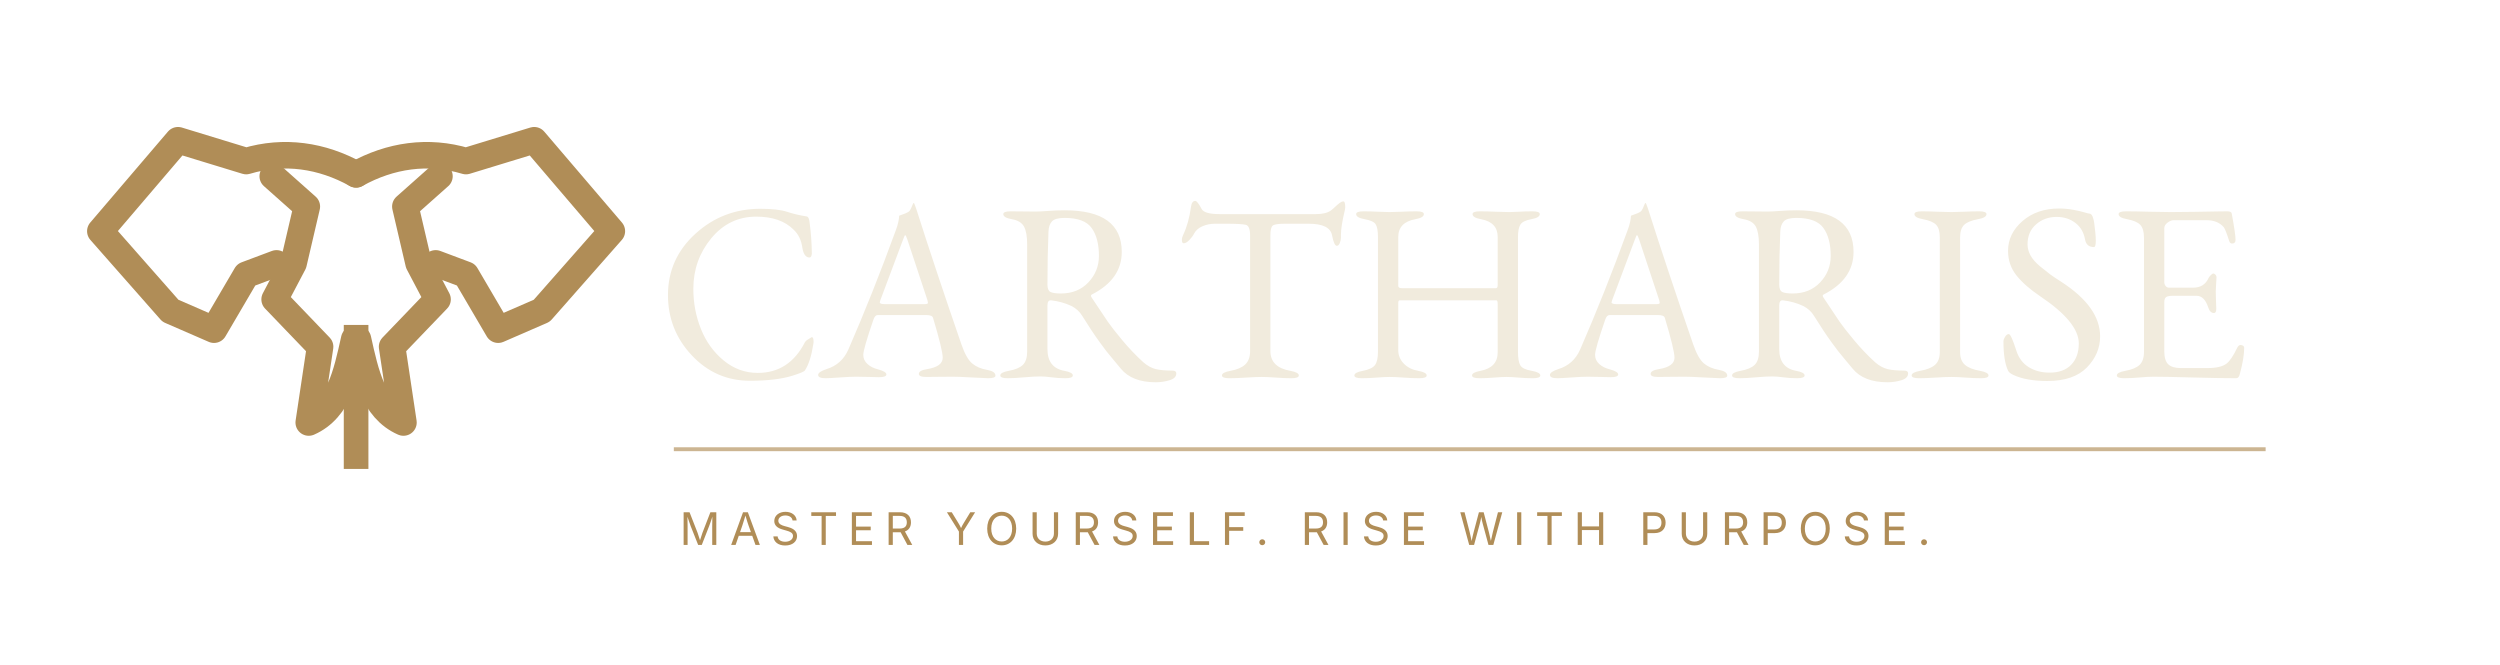
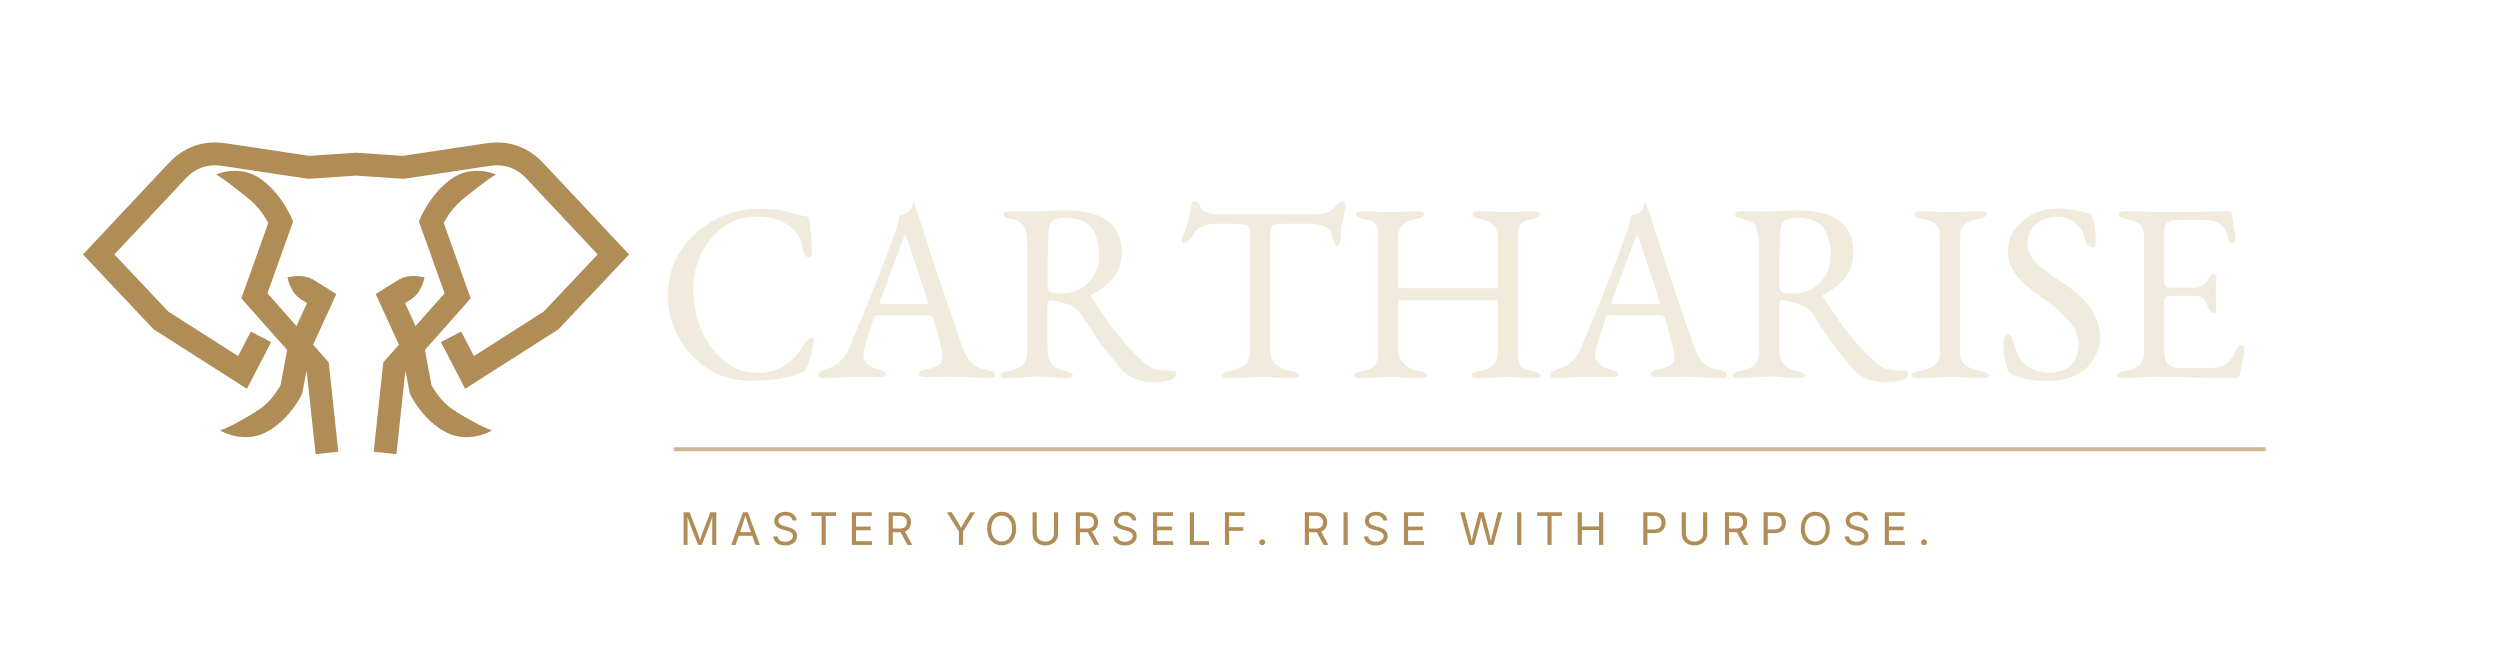
<svg xmlns="http://www.w3.org/2000/svg" width="1280" height="340" viewBox="0 0 1280 340">
-   <g transform="translate(-66 -64) scale(.97)">
-     <g fill="none" stroke="#B08D57" stroke-width="14" stroke-linejoin="round" stroke-linecap="round">
-       <path d="M256 158 C238 148 218 145 198 151 L162 140 L121 188 L158 230 L181 240 L198 211 L214 205" />
-       <path d="M256 158 C274 148 294 145 314 151 L350 140 L391 188 L354 230 L331 240 L314 211 L298 205" />
-       <path d="M212 159 L230 175 L223 205 L213 224 L237 249 L231 289 C247 282 251 263 255 245" />
-       <path d="M300 159 L282 175 L289 205 L299 224 L275 249 L281 289 C265 282 261 263 257 245" />
+   <g transform="translate(-48.377 -77.902) scale(0.901)">
+     <g fill="none" stroke="#B08D57" stroke-width="13" stroke-linejoin="miter" stroke-miterlimit="6" stroke-linecap="butt">
+       <path d="M202 277.85 L191.5 298.1 L145.15 268.55 L109.75 231.05 L154.3 183.61 Q165.25 171.95 181.07 174.33 L229.15 181.55 L256 179.75 L282.85 181.55 L330.93 174.33 Q346.75 171.95 357.7 183.61 L402.25 231.05 L366.85 268.55 L320.5 298.1 L310 277.85" />
+       <path d="M198.06 193.48 Q207.25 200.23 213.25 212.6 L198.25 254.6 L234.25 295.1 L239.5 343.85" />
+       <path d="M313.94 193.48 Q304.75 200.23 298.75 212.6 L313.75 254.6 L277.75 295.1 L272.5 343.85" />
+       <path d="M227.72 250.7 L236.5 256.1 L223.75 283.85 L219.25 307.85 Q212.5 320.23 202.38 326.04" />
+       <path d="M284.27 250.7 L275.5 256.1 L288.25 283.85 L292.75 307.85 Q299.5 320.23 309.62 326.04" />
    </g>
-     <g fill="none" stroke="#B08D57" stroke-width="13" stroke-linejoin="round" stroke-linecap="round">
-       <path d="M256 244 L256 307" stroke-linecap="square" />
+     <g fill="#B08D57">
+       <path d="M176.5 185.6 C182.85 189.42 188.33 194.26 194.21 198.71 C200.04 202.98 204.3 209.03 207.42 215.47 L219.08 209.73 C215.06 201.4 209.42 193.73 201.91 188.24 C194.71 182.86 184.68 182.27 176.5 185.6 Z" />
+       <path d="M335.5 185.6 C327.32 182.27 317.29 182.86 310.09 188.24 C302.58 193.73 296.94 201.4 292.92 209.73 L304.58 215.47 C307.7 209.03 311.96 202.98 317.79 198.71 C323.67 194.26 329.15 189.42 335.5 185.6 Z" />
+       <path d="M217 244.1 C218.1 248.59 220.23 253.68 224.32 256.24 C227.24 258.04 230.17 259.84 233.09 261.64 L239.91 250.56 C236.98 248.76 234.06 246.96 231.13 245.16 C227.01 242.67 221.51 243.06 217 244.1 Z" />
+       <path d="M295 244.1 C290.49 243.06 284.99 242.67 280.87 245.16 C277.94 246.96 275.02 248.76 272.09 250.56 L278.91 261.64 C281.83 259.84 284.76 258.04 287.68 256.24 C291.77 253.68 293.9 248.59 295 244.1 Z" />
+       <path d="M178.75 331.1 C186.88 335.54 197.4 336.46 205.61 331.67 C213.97 326.91 220.38 319.39 224.93 311 L213.57 304.7 C210.15 311 205.44 316.8 199.14 320.4 C192.5 324.37 186.02 328.35 178.75 331.1 Z" />
+       <path d="M333.25 331.1 C325.98 328.35 319.5 324.37 312.86 320.4 C306.56 316.8 301.85 311 298.43 304.7 L287.07 311 C291.62 319.39 298.03 326.91 306.39 331.67 C314.6 336.46 325.12 335.54 333.25 331.1 Z" />
    </g>
  </g>
  <path d="M58.594,13.703 Q58.906,14.203 59.406,14.547 Q59.906,14.906 60.453,15.203 Q61.000,15.500 61.094,15.594 Q61.203,15.703 61.297,15.703 Q62.000,15.703 62.000,13.797 Q62.000,13.594 61.953,13.344 Q61.906,13.094 61.906,13.000 Q60.797,5.906 58.594,2.594 Q58.203,1.906 53.703,0.500 Q47.297,-1.500 36.906,-1.500 Q23.406,-1.500 14.000,8.500 Q4.594,18.500 4.594,32.297 Q4.594,46.594 15.391,56.438 Q26.203,66.297 41.000,66.297 Q48.000,66.297 51.594,65.094 Q55.203,63.906 59.203,63.297 Q60.297,63.203 60.500,60.297 Q61.203,54.906 61.297,49.406 Q61.406,48.594 61.156,47.797 Q60.906,47.000 60.203,47.094 Q58.203,47.297 57.594,50.797 Q57.000,55.406 54.094,58.094 Q49.000,63.203 39.406,63.203 Q28.703,63.203 21.641,54.641 Q14.594,46.094 14.594,34.703 Q14.594,26.406 17.594,18.906 Q20.594,11.406 26.547,6.500 Q32.500,1.594 40.000,1.594 Q52.406,1.594 58.594,13.703 Z M97.297,54.203 L88.297,30.203 Q88.094,29.594 88.094,29.406 Q88.094,28.703 90.203,28.703 L105.703,28.703 Q107.094,28.703 107.094,29.203 Q107.094,29.406 106.906,30.203 L99.000,54.094 Q98.406,55.906 98.094,55.906 Q97.906,55.906 97.297,54.203 Z M130.797,-0.500 Q129.594,-0.500 124.500,-0.203 Q119.406,0.094 116.906,0.094 Q114.797,0.094 111.094,0.047 Q107.406,0.000 106.406,0.000 Q103.500,0.000 103.500,1.203 Q103.500,2.594 106.797,3.094 Q112.906,4.094 112.906,7.594 Q112.906,10.594 109.094,23.297 Q108.797,24.406 106.406,24.406 L87.297,24.406 Q86.203,24.406 85.594,22.594 Q81.594,11.000 81.594,8.703 Q81.594,6.594 83.250,5.094 Q84.906,3.594 87.406,3.000 Q90.703,2.094 90.703,1.000 Q90.703,-0.094 87.797,-0.094 Q87.094,-0.094 83.937,0.000 Q80.797,0.094 78.703,0.094 Q76.406,0.094 72.297,-0.203 Q68.203,-0.500 66.703,-0.500 Q63.797,-0.500 63.797,0.797 Q63.797,2.000 67.094,3.094 Q73.094,4.906 75.703,10.797 Q85.297,32.797 94.406,57.797 Q95.094,59.594 95.391,61.047 Q95.703,62.500 95.703,63.047 Q95.703,63.594 95.797,63.594 Q98.500,64.500 99.406,65.094 Q100.000,65.500 100.391,66.391 Q100.797,67.297 101.047,67.938 Q101.297,68.594 101.500,68.594 Q101.703,68.594 102.500,66.203 Q109.906,42.906 120.297,12.797 Q122.203,7.297 124.500,5.344 Q126.797,3.406 130.406,2.797 Q133.703,2.203 133.703,0.500 Q133.703,-0.500 130.797,-0.500 Z M171.700,32.500 Q170.997,32.203 171.700,31.203 Q176.200,24.406 177.950,21.844 Q179.700,19.297 183.653,14.547 Q187.606,9.797 191.997,5.797 Q194.403,3.703 196.903,3.094 Q199.403,2.500 203.497,2.500 Q204.997,2.500 204.997,1.406 Q204.997,-0.500 202.341,-1.297 Q199.700,-2.094 196.903,-2.094 Q187.497,-2.094 183.106,3.297 Q182.606,3.906 180.403,6.547 Q178.200,9.203 177.450,10.141 Q176.700,11.094 174.950,13.500 Q173.200,15.906 171.544,18.406 Q169.903,20.906 167.903,24.094 Q166.403,26.594 163.606,28.000 Q159.997,29.703 155.700,30.203 Q154.903,30.297 154.544,29.750 Q154.200,29.203 154.200,28.203 L154.200,11.000 Q154.200,3.594 160.903,2.406 Q164.200,1.797 164.200,0.594 Q164.200,-0.500 161.294,-0.500 Q158.403,-0.500 155.794,-0.141 Q153.200,0.203 151.497,0.203 Q148.997,0.203 145.091,-0.141 Q141.200,-0.500 138.497,-0.500 Q135.606,-0.500 135.606,0.594 Q135.606,1.797 138.903,2.406 Q142.794,3.094 144.497,4.750 Q146.200,6.406 146.200,10.000 L146.200,52.203 Q146.200,57.000 144.950,59.297 Q143.700,61.594 140.106,62.203 Q136.794,62.797 136.794,64.203 Q136.794,65.297 139.700,65.297 Q142.606,65.297 145.106,65.250 Q147.606,65.203 149.497,65.203 Q151.200,65.203 154.497,65.453 Q157.794,65.703 160.997,65.703 Q183.497,65.703 183.497,49.297 Q183.497,38.500 171.700,32.500 Z M174.497,47.703 Q174.497,54.703 171.637,58.703 Q168.794,62.703 160.997,62.703 Q157.200,62.703 155.950,61.297 Q154.700,59.906 154.606,57.297 Q154.200,47.594 154.200,36.406 Q154.200,34.094 155.403,33.500 Q156.606,32.906 159.497,32.906 Q166.200,32.906 170.341,37.297 Q174.497,41.703 174.497,47.703 Z M242.094,10.203 Q242.094,3.797 250.000,2.406 Q253.297,1.797 253.297,0.594 Q253.297,-0.500 250.406,-0.500 Q247.594,-0.500 244.250,-0.250 Q240.906,0.000 238.703,0.000 Q236.297,0.000 232.500,-0.250 Q228.703,-0.500 225.906,-0.500 Q223.000,-0.500 223.000,0.594 Q223.000,1.797 226.297,2.406 Q230.203,3.094 232.141,4.891 Q234.094,6.703 234.094,10.203 L234.094,55.703 Q234.094,59.703 232.297,60.000 Q230.406,60.406 224.906,60.406 L220.203,60.406 Q217.594,60.406 215.297,59.406 Q213.000,58.406 212.000,56.500 Q211.406,55.297 210.156,54.000 Q208.906,52.703 207.906,52.703 Q207.203,52.703 207.203,54.000 Q207.203,55.000 207.703,56.000 Q209.906,60.594 210.797,67.094 Q211.094,69.406 212.500,69.406 Q213.297,69.406 215.000,66.203 Q216.094,64.203 222.000,64.203 L260.094,64.203 Q263.906,64.203 265.906,65.594 Q266.594,66.094 267.641,67.094 Q268.703,68.094 269.453,68.641 Q270.203,69.203 270.891,69.203 Q271.594,69.203 271.594,66.906 Q271.594,66.703 271.547,66.391 Q271.500,66.094 271.500,66.000 Q269.906,59.406 269.906,56.094 L269.906,54.906 Q269.906,53.906 269.453,52.797 Q269.000,51.703 268.297,51.703 Q267.203,51.703 266.406,55.797 Q265.594,60.406 257.203,60.406 L247.703,60.406 Q243.906,60.406 243.000,59.656 Q242.094,58.906 242.094,55.797 L242.094,10.203 Z M339.703,10.000 Q339.703,6.094 340.641,4.547 Q341.594,3.000 345.203,2.406 Q348.500,1.797 348.500,0.594 Q348.500,-0.500 345.594,-0.500 Q342.703,-0.500 339.891,-0.250 Q337.094,0.000 335.187,0.000 Q333.297,0.000 330.297,-0.250 Q327.297,-0.500 324.500,-0.500 Q321.594,-0.500 321.594,0.594 Q321.594,1.797 324.906,2.406 Q331.703,3.703 331.703,9.703 L331.703,28.703 Q331.703,30.203 331.203,30.203 L293.000,30.203 Q292.500,30.203 292.500,29.094 L292.500,10.594 Q292.500,7.500 294.703,5.250 Q296.906,3.000 300.406,2.406 Q303.703,1.797 303.703,0.594 Q303.703,-0.500 300.797,-0.500 Q298.000,-0.500 294.641,-0.250 Q291.297,0.000 289.094,0.000 Q287.094,0.000 284.000,-0.250 Q280.906,-0.500 278.094,-0.500 Q275.203,-0.500 275.203,0.594 Q275.203,1.797 278.500,2.406 Q282.094,3.094 283.297,4.641 Q284.500,6.203 284.500,9.906 L284.500,55.094 Q284.500,58.797 283.594,60.188 Q282.703,61.594 279.203,62.203 Q275.906,62.797 275.906,64.203 Q275.906,65.297 278.797,65.297 Q281.703,65.297 284.500,65.141 Q287.297,65.000 289.094,65.000 Q291.000,65.000 293.891,65.141 Q296.797,65.297 299.687,65.297 Q302.594,65.297 302.594,64.203 Q302.594,62.797 299.297,62.203 Q292.500,61.000 292.500,55.094 L292.500,35.906 Q292.500,35.000 293.906,35.000 L331.000,35.000 Q331.703,35.000 331.703,36.203 L331.703,55.203 Q331.703,61.000 325.094,62.203 Q321.797,62.797 321.797,64.203 Q321.797,65.297 324.703,65.297 Q327.500,65.297 330.844,65.141 Q334.203,65.000 336.297,65.000 Q337.906,65.000 340.203,65.141 Q342.500,65.297 345.391,65.297 Q348.297,65.297 348.297,64.203 Q348.297,62.797 345.000,62.203 Q341.594,61.594 340.641,60.047 Q339.703,58.500 339.703,55.203 L339.703,10.000 Z M385.797,54.203 L376.797,30.203 Q376.594,29.594 376.594,29.406 Q376.594,28.703 378.703,28.703 L394.203,28.703 Q395.594,28.703 395.594,29.203 Q395.594,29.406 395.406,30.203 L387.500,54.094 Q386.906,55.906 386.594,55.906 Q386.406,55.906 385.797,54.203 Z M419.297,-0.500 Q418.094,-0.500 413.000,-0.203 Q407.906,0.094 405.406,0.094 Q403.297,0.094 399.594,0.047 Q395.906,0.000 394.906,0.000 Q392.000,0.000 392.000,1.203 Q392.000,2.594 395.297,3.094 Q401.406,4.094 401.406,7.594 Q401.406,10.594 397.594,23.297 Q397.297,24.406 394.906,24.406 L375.797,24.406 Q374.703,24.406 374.094,22.594 Q370.094,11.000 370.094,8.703 Q370.094,6.594 371.750,5.094 Q373.406,3.594 375.906,3.000 Q379.203,2.094 379.203,1.000 Q379.203,-0.094 376.297,-0.094 Q375.594,-0.094 372.437,0.000 Q369.297,0.094 367.203,0.094 Q364.906,0.094 360.797,-0.203 Q356.703,-0.500 355.203,-0.500 Q352.297,-0.500 352.297,0.797 Q352.297,2.000 355.594,3.094 Q361.594,4.906 364.203,10.797 Q373.797,32.797 382.906,57.797 Q383.594,59.594 383.891,61.047 Q384.203,62.500 384.203,63.047 Q384.203,63.594 384.297,63.594 Q387.000,64.500 387.906,65.094 Q388.500,65.500 388.891,66.391 Q389.297,67.297 389.547,67.938 Q389.797,68.594 390.000,68.594 Q390.203,68.594 391.000,66.203 Q398.406,42.906 408.797,12.797 Q410.703,7.297 413.000,5.344 Q415.297,3.406 418.906,2.797 Q422.203,2.203 422.203,0.500 Q422.203,-0.500 419.297,-0.500 Z M460.200,32.500 Q459.497,32.203 460.200,31.203 Q464.700,24.406 466.450,21.844 Q468.200,19.297 472.153,14.547 Q476.106,9.797 480.497,5.797 Q482.903,3.703 485.403,3.094 Q487.903,2.500 491.997,2.500 Q493.497,2.500 493.497,1.406 Q493.497,-0.500 490.841,-1.297 Q488.200,-2.094 485.403,-2.094 Q475.997,-2.094 471.606,3.297 Q471.106,3.906 468.903,6.547 Q466.700,9.203 465.950,10.141 Q465.200,11.094 463.450,13.500 Q461.700,15.906 460.044,18.406 Q458.403,20.906 456.403,24.094 Q454.903,26.594 452.106,28.000 Q448.497,29.703 444.200,30.203 Q443.403,30.297 443.044,29.750 Q442.700,29.203 442.700,28.203 L442.700,11.000 Q442.700,3.594 449.403,2.406 Q452.700,1.797 452.700,0.594 Q452.700,-0.500 449.794,-0.500 Q446.903,-0.500 444.294,-0.141 Q441.700,0.203 439.997,0.203 Q437.497,0.203 433.591,-0.141 Q429.700,-0.500 426.997,-0.500 Q424.106,-0.500 424.106,0.594 Q424.106,1.797 427.403,2.406 Q431.294,3.094 432.997,4.750 Q434.700,6.406 434.700,10.000 L434.700,52.203 Q434.700,57.000 433.450,59.297 Q432.200,61.594 428.606,62.203 Q425.294,62.797 425.294,64.203 Q425.294,65.297 428.200,65.297 Q431.106,65.297 433.606,65.250 Q436.106,65.203 437.997,65.203 Q439.700,65.203 442.997,65.453 Q446.294,65.703 449.497,65.703 Q471.997,65.703 471.997,49.297 Q471.997,38.500 460.200,32.500 Z M462.997,47.703 Q462.997,54.703 460.137,58.703 Q457.294,62.703 449.497,62.703 Q445.700,62.703 444.450,61.297 Q443.200,59.906 443.106,57.297 Q442.700,47.594 442.700,36.406 Q442.700,34.094 443.903,33.500 Q445.106,32.906 447.997,32.906 Q454.700,32.906 458.841,37.297 Q462.997,41.703 462.997,47.703 Z M506.000,55.000 Q506.000,58.500 504.547,60.000 Q503.094,61.500 499.297,62.203 Q496.000,62.797 496.000,64.203 Q496.000,65.297 498.906,65.297 Q501.703,65.297 505.047,65.141 Q508.406,65.000 510.594,65.000 Q512.594,65.000 515.641,65.141 Q518.703,65.297 521.500,65.297 Q524.406,65.297 524.406,64.203 Q524.406,62.797 521.094,62.203 Q517.203,61.500 515.594,59.953 Q514.000,58.406 514.000,55.000 L514.000,9.797 Q514.000,6.406 515.953,4.750 Q517.906,3.094 521.906,2.406 Q525.203,1.797 525.203,0.594 Q525.203,-0.500 522.297,-0.500 Q519.500,-0.500 516.141,-0.250 Q512.797,0.000 510.594,0.000 Q508.203,0.000 504.391,-0.250 Q500.594,-0.500 497.797,-0.500 Q494.906,-0.500 494.906,0.594 Q494.906,1.797 498.203,2.406 Q502.203,3.094 504.094,4.750 Q506.000,6.406 506.000,9.797 L506.000,55.000 Z M549.297,1.703 Q554.797,1.703 557.797,4.797 Q560.797,7.906 560.797,13.203 Q560.797,21.594 545.594,31.797 Q539.500,35.906 536.203,40.047 Q532.906,44.203 532.906,49.703 Q532.906,56.500 538.594,61.453 Q544.297,66.406 553.000,66.406 Q555.797,66.406 558.547,65.906 Q561.297,65.406 562.937,64.906 Q564.594,64.406 564.906,64.406 Q566.094,64.406 566.594,62.094 Q566.703,61.906 566.891,60.547 Q567.094,59.203 567.297,57.141 Q567.500,55.094 567.500,53.703 Q567.500,51.203 566.797,51.203 Q563.906,51.203 563.297,54.000 Q562.594,58.297 559.500,60.688 Q556.406,63.094 552.094,63.094 Q547.297,63.094 543.937,60.141 Q540.594,57.203 540.594,52.297 Q540.594,50.000 541.797,47.844 Q543.000,45.703 545.547,43.594 Q548.094,41.500 549.500,40.453 Q550.906,39.406 553.906,37.500 Q569.203,27.594 569.203,16.000 Q569.203,9.094 564.000,3.750 Q558.797,-1.594 548.406,-1.594 Q540.094,-1.594 535.000,0.797 Q533.297,1.594 532.906,2.500 Q531.094,6.297 531.094,14.000 Q531.094,14.797 531.750,15.844 Q532.406,16.906 533.203,16.906 Q534.094,16.906 536.203,10.297 Q537.594,6.000 541.094,3.844 Q544.594,1.703 549.297,1.703 Z M594.500,10.203 Q594.500,6.500 596.047,5.000 Q597.594,3.500 601.094,3.500 L611.500,3.500 Q616.797,3.500 619.094,5.297 Q621.000,6.797 623.297,11.594 Q623.906,12.703 624.703,12.594 Q626.000,12.406 626.000,11.500 Q626.000,7.500 624.297,1.203 Q623.906,-0.500 622.906,-0.500 Q616.094,-0.500 605.500,-0.203 Q594.906,0.094 590.203,0.094 Q588.094,0.094 584.797,-0.203 Q581.500,-0.500 578.703,-0.500 Q575.797,-0.500 575.797,0.594 Q575.797,1.797 579.094,2.406 Q583.000,3.094 584.750,4.750 Q586.500,6.406 586.500,9.906 L586.500,54.906 Q586.500,58.406 585.047,59.953 Q583.594,61.500 579.797,62.203 Q576.500,62.797 576.500,64.203 Q576.500,65.297 579.406,65.297 Q583.203,65.297 588.453,65.141 Q593.703,65.000 597.094,65.000 Q601.094,65.000 606.390,65.094 Q611.703,65.203 615.390,65.250 Q619.094,65.297 619.297,65.297 Q621.000,65.297 621.094,64.406 Q622.594,56.297 622.594,54.094 Q622.594,52.594 621.203,52.594 Q620.406,52.594 620.094,53.594 Q618.594,58.297 617.906,59.094 Q615.500,61.797 611.203,61.797 L598.094,61.797 Q597.094,61.797 595.797,60.844 Q594.500,59.906 594.500,58.594 L594.500,37.406 Q594.500,36.500 595.047,35.844 Q595.594,35.203 596.297,35.203 L605.906,35.203 Q610.297,35.203 612.000,39.094 Q612.203,39.500 612.844,40.141 Q613.500,40.797 613.797,40.797 Q614.203,40.797 614.640,40.344 Q615.094,39.906 615.094,39.203 Q615.094,38.797 614.937,36.688 Q614.797,34.594 614.797,33.703 Q614.797,32.594 614.890,29.891 Q615.000,27.203 615.000,26.906 Q615.000,25.203 614.094,25.203 Q612.500,25.203 611.797,27.500 Q610.297,32.000 607.203,32.000 L597.906,32.000 Q596.000,32.000 595.250,31.500 Q594.500,31.000 594.500,29.406 L594.500,10.203 Z" fill="#F1EBDD" transform="translate(336.0342 193) scale(1.2987 -1.2987)" />
  <path d="M345 230H1160" stroke="#B08D57" stroke-width="2" opacity=".65" />
  <text x="348" y="279" font-family="Inter,Arial,sans-serif" font-size="23" letter-spacing="5" fill="#B08D57">MASTER YOURSELF. RISE WITH PURPOSE.</text>
</svg>
